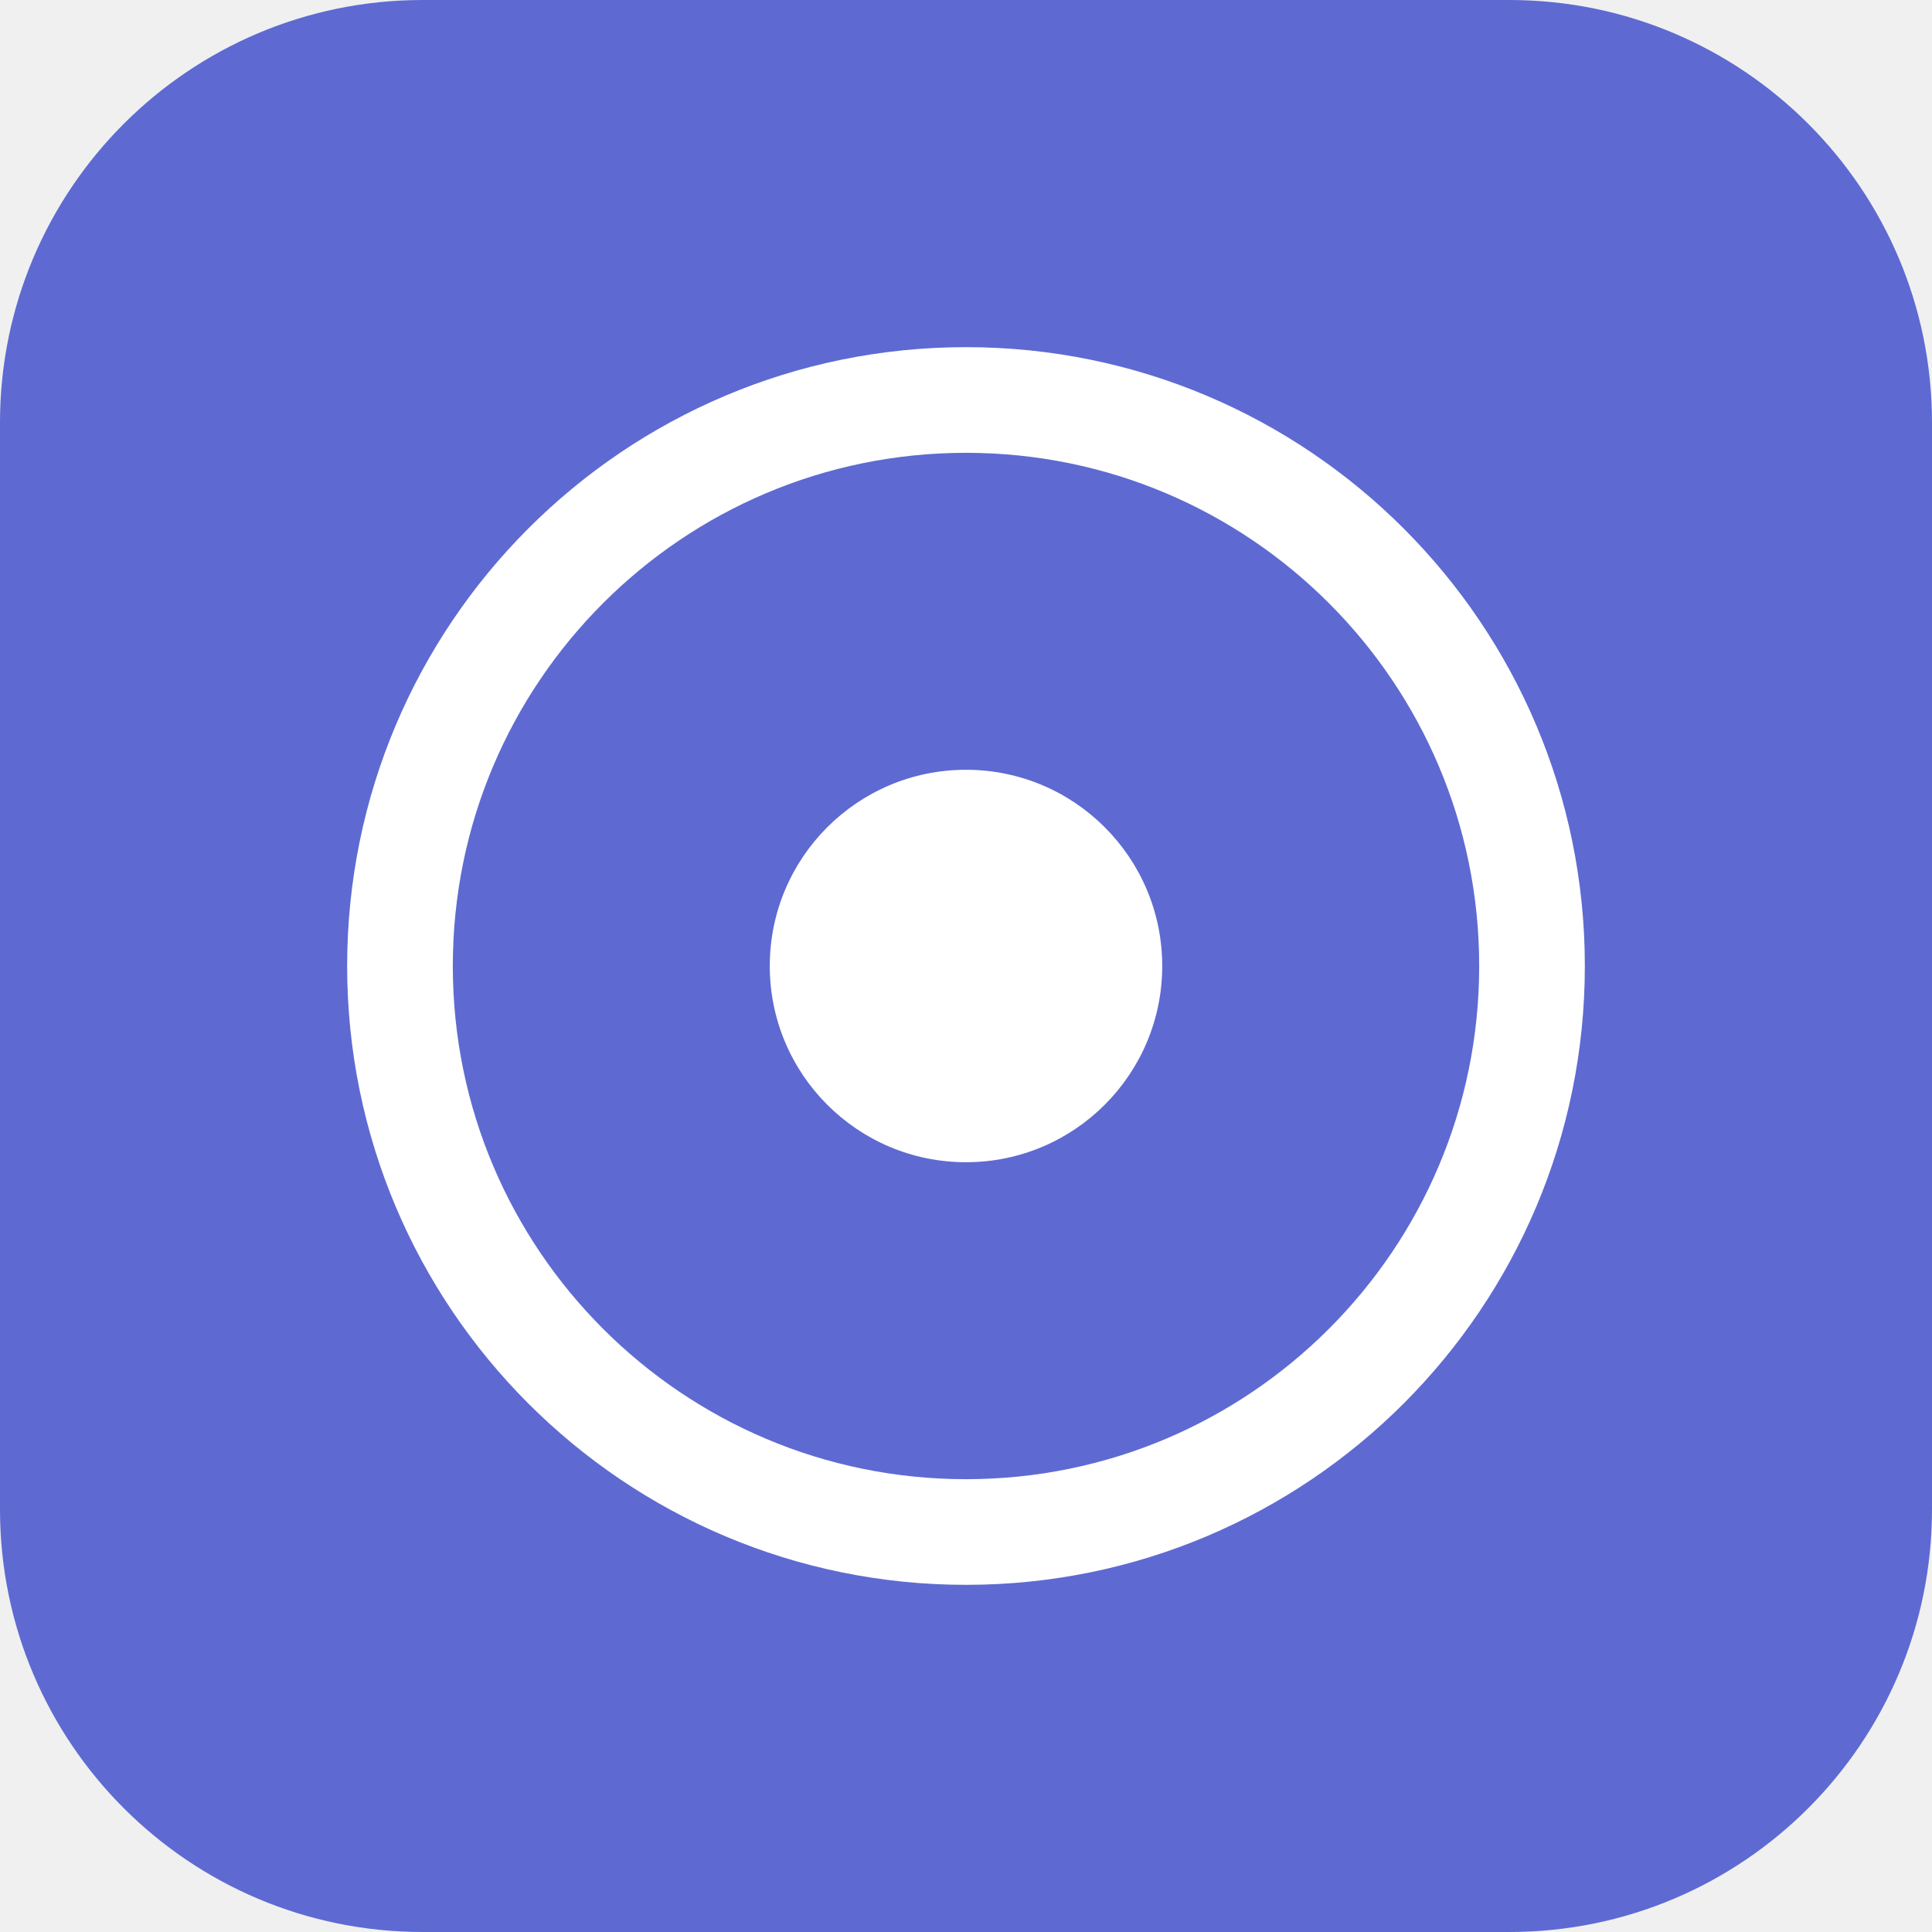
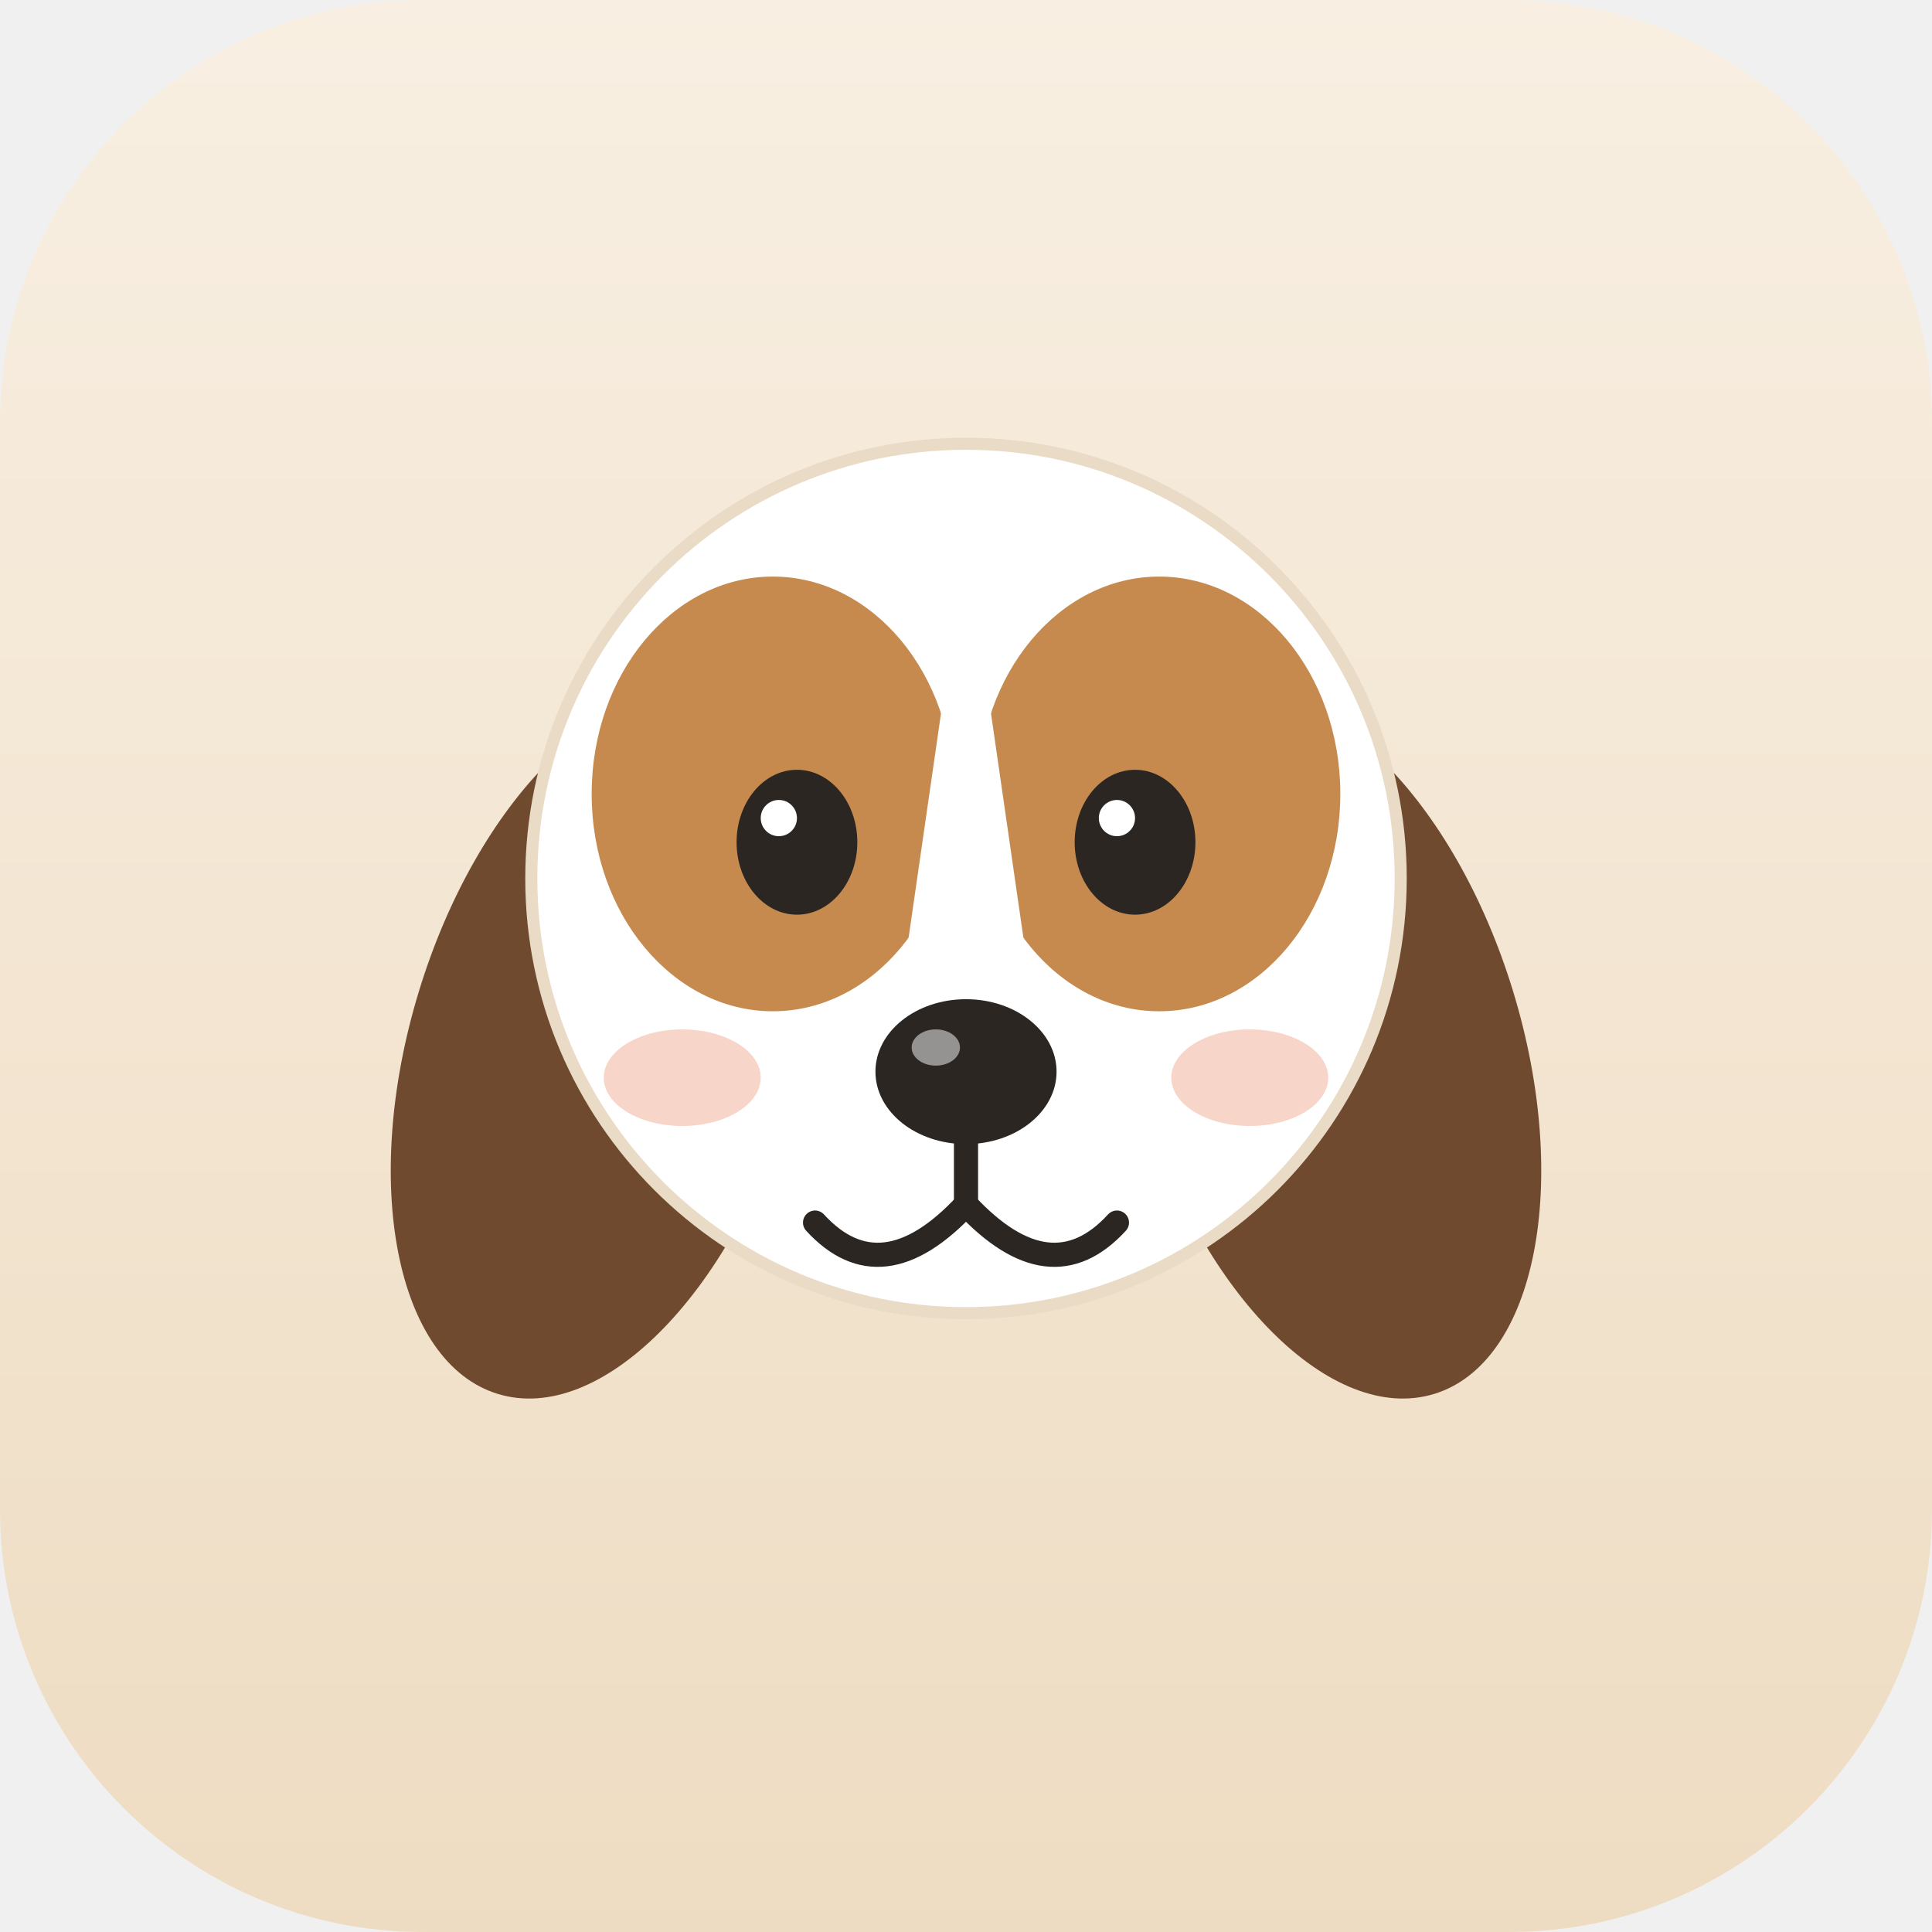
<svg xmlns="http://www.w3.org/2000/svg" viewBox="0 0 512 512">
-   <rect width="512" height="512" rx="112" fill="#5E6AD2" />
-   <circle cx="256" cy="256" r="150" fill="none" stroke="#FFFFFF" stroke-width="28" />
-   <circle cx="256" cy="256" r="52" fill="#FFFFFF" />
+   <defs>
+     <linearGradient id="bg" x1="0" y1="0" x2="0" y2="1">
+       <stop offset="0" stop-color="#F8EFE2" />
+       <stop offset="1" stop-color="#EEDCC2" />
+     </linearGradient>
+   </defs>
+   <rect width="512" height="512" rx="112" fill="url(#bg)" />
+   <g transform="translate(64 44) scale(1.6)">
+     <ellipse cx="60" cy="146" rx="32" ry="60" fill="#6F4A2E" transform="rotate(17 60 146)" />
+     <ellipse cx="180" cy="146" rx="32" ry="60" fill="#6F4A2E" transform="rotate(-17 180 146)" />
+     <circle cx="120" cy="118" r="72" fill="#FFFFFF" stroke="#EADBC6" stroke-width="2" />
+     <ellipse cx="88" cy="104" rx="30" ry="36" fill="#C68A4E" />
+     <ellipse cx="152" cy="104" rx="30" ry="36" fill="#C68A4E" />
+     <path d="M120 62 L133 152 Q120 160 107 152 Z" fill="#FFFFFF" />
+     <ellipse cx="92" cy="112" rx="10" ry="12" fill="#2B2622" />
+     <ellipse cx="148" cy="112" rx="10" ry="12" fill="#2B2622" />
+     <circle cx="89" cy="108" r="3" fill="#FFFFFF" />
+     <circle cx="145" cy="108" r="3" fill="#FFFFFF" />
+     <ellipse cx="73" cy="151" rx="13" ry="8" fill="#F0B49C" opacity="0.55" />
+     <ellipse cx="167" cy="151" rx="13" ry="8" fill="#F0B49C" opacity="0.55" />
+     <ellipse cx="120" cy="150" rx="15" ry="12" fill="#2B2622" />
+     <ellipse cx="115" cy="146" rx="4" ry="3" fill="#FFFFFF" opacity="0.5" />
+     <path d="M120 162 L120 172" stroke="#2B2622" stroke-width="4" stroke-linecap="round" fill="none" />
+     <path d="M120 172 Q106 187 95 175" stroke="#2B2622" stroke-width="4" stroke-linecap="round" fill="none" />
+     <path d="M120 172 Q134 187 145 175" stroke="#2B2622" stroke-width="4" stroke-linecap="round" fill="none" />
+   </g>
</svg>
